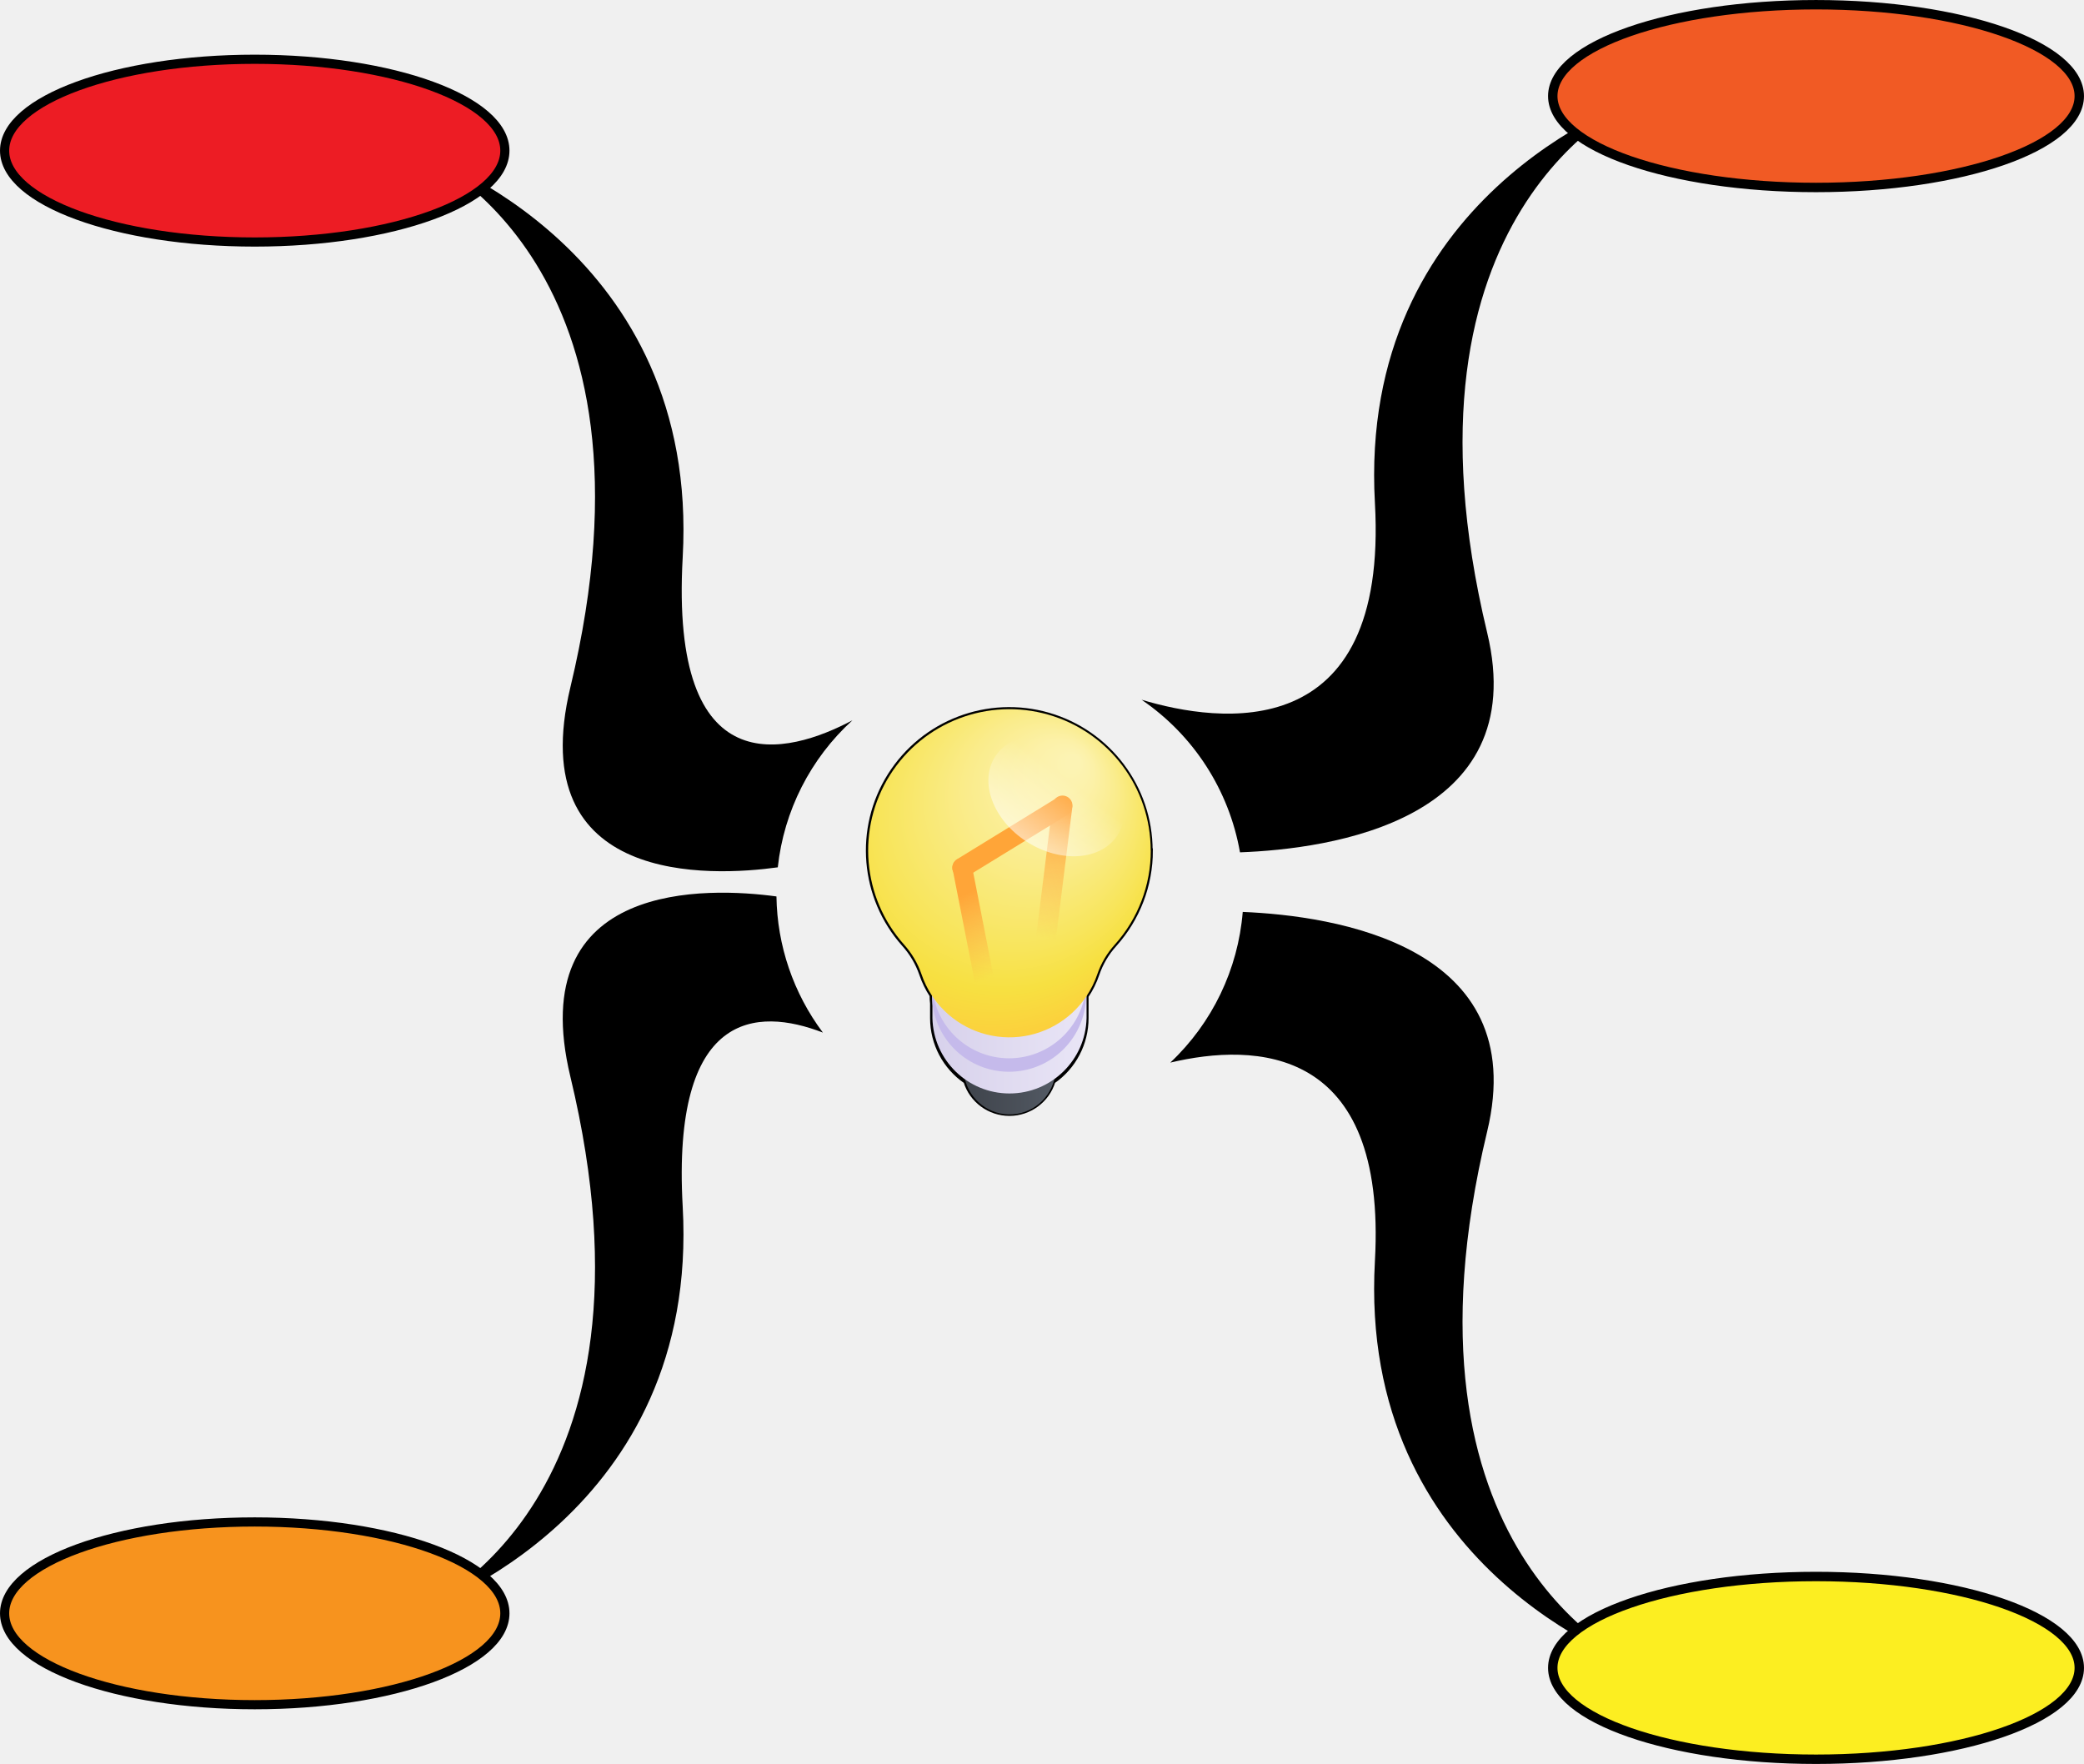
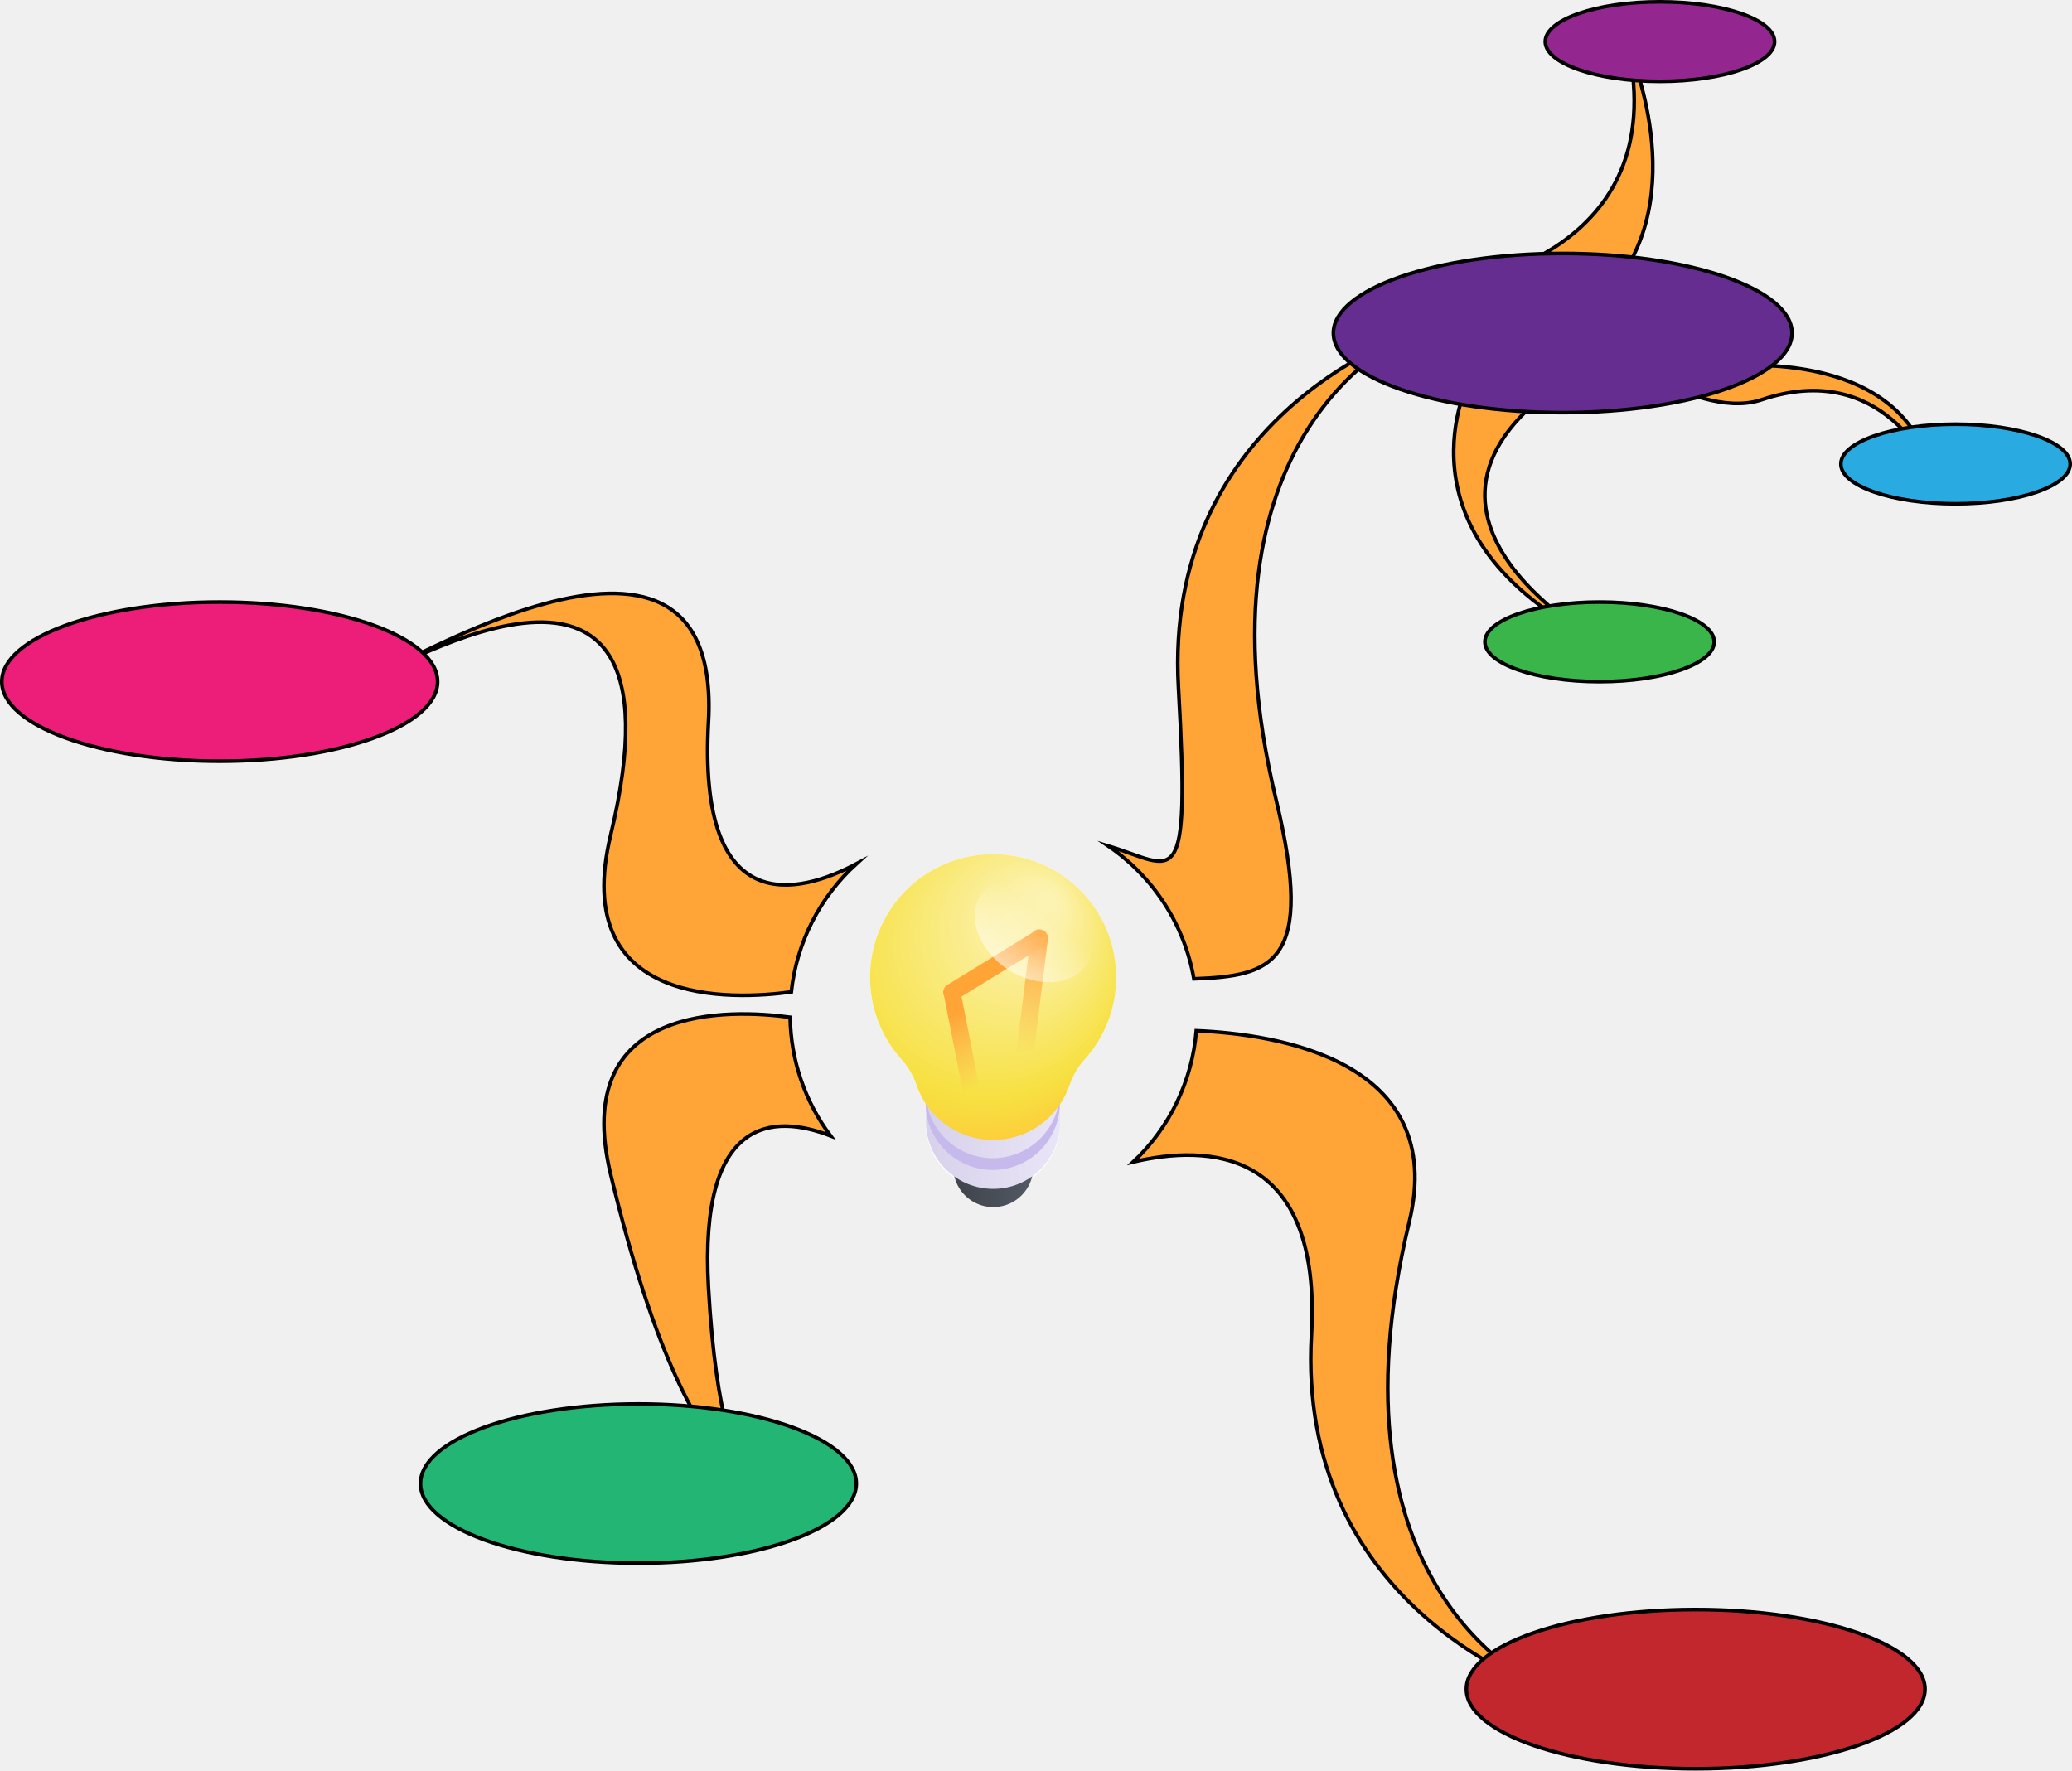
- <svg xmlns="http://www.w3.org/2000/svg" xmlns:xlink="http://www.w3.org/1999/xlink" id="Layer_1" data-name="Layer 1" viewBox="0 0 499.04 422.38">
+ <svg xmlns="http://www.w3.org/2000/svg" xmlns:xlink="http://www.w3.org/1999/xlink" id="Layer_1" data-name="Layer 1" viewBox="0 0 569.6 486.77">
  <defs>
    <linearGradient id="linear-gradient" x1="284.92" y1="343.04" x2="309.16" y2="343.04" gradientUnits="userSpaceOnUse">
      <stop offset="0.1" stop-color="#41464e" />
      <stop offset="0.59" stop-color="#4b515a" />
      <stop offset="1" stop-color="#565d68" />
    </linearGradient>
    <linearGradient id="linear-gradient-2" x1="277.51" y1="337.11" x2="318.01" y2="337.11" gradientUnits="userSpaceOnUse">
      <stop offset="0" stop-color="#d7d1eb" />
      <stop offset="0.9" stop-color="#e9e5f6" />
    </linearGradient>
    <radialGradient id="radial-gradient" cx="286.96" cy="294.48" fx="311.863" fy="271.436" r="54.96" gradientUnits="userSpaceOnUse">
      <stop offset="0.03" stop-color="#fcf3b3" />
      <stop offset="0.14" stop-color="#fcf1a8" />
      <stop offset="0.33" stop-color="#faec8b" />
      <stop offset="0.58" stop-color="#f8e55c" />
      <stop offset="0.71" stop-color="#f7e041" />
      <stop offset="0.95" stop-color="#ffc538" />
    </radialGradient>
    <linearGradient id="linear-gradient-3" x1="314.72" y1="820.66" x2="310.51" y2="789.76" gradientTransform="matrix(1, 0, 0, -1, -6, 1104)" gradientUnits="userSpaceOnUse">
      <stop offset="0" stop-color="#ffa538" />
      <stop offset="1" stop-color="#ffa538" stop-opacity="0" />
    </linearGradient>
    <linearGradient id="linear-gradient-4" x1="290.56" y1="799.99" x2="298.49" y2="780.9" xlink:href="#linear-gradient-3" />
    <linearGradient id="linear-gradient-5" x1="296.82" y1="802.11" x2="316.03" y2="827.57" gradientTransform="matrix(1, 0, 0, -1, -6, 1104)" gradientUnits="userSpaceOnUse">
      <stop offset="0" stop-color="#fff" />
      <stop offset="1" stop-color="#fff" stop-opacity="0" />
    </linearGradient>
  </defs>
-   <path d="M410.35,241.12c10.85,45.11-37.69,51.82-59.19,52.61a55.87,55.87,0,0,0-23.57-36.54c18.53,5.58,59.16,11.33,55.88-47.13-4.11-73.26,60.4-96,64.28-97.34C444.06,114.28,386.14,140.42,410.35,241.12Z" transform="translate(-54.23 -89.64)" />
-   <path d="M258.35,262.12a55.72,55.72,0,0,0-17.87,35.2c-15.88,2.2-61.11,4.52-49.66-43.14,24.21-100.7-33.7-126.84-37.39-128.4,3.88,1.3,68.39,24.08,64.28,97.34C214.63,278,242.76,270.38,258.35,262.12Z" transform="translate(-54.23 -89.64)" />
-   <ellipse cx="61" cy="36.07" rx="59.9" ry="21.88" style="fill: #ed1c24;stroke: #000;stroke-miterlimit: 10;stroke-width: 2.197px" />
-   <ellipse cx="434.87" cy="23.01" rx="63.04" ry="21.88" style="fill: #f15a24;stroke: #000;stroke-miterlimit: 10;stroke-width: 2.254px" />
-   <path d="M153.24,125.71" transform="translate(-54.23 -89.64)" style="fill: none;stroke: #000;stroke-miterlimit: 10;stroke-width: 1.328px" />
-   <path d="M447.75,488.94c-3.88-1.3-68.39-24.08-64.28-97.34,2.91-51.77-28.79-52.31-49-47.52A55.79,55.79,0,0,0,351.82,308c21.81.9,69.27,7.92,58.53,52.58C386.14,461.24,444.06,487.38,447.75,488.94Z" transform="translate(-54.23 -89.64)" />
-   <path d="M251.28,336.89c-15.82-6.11-36.2-5.28-33.57,41.65,4.11,73.26-60.4,96-64.28,97.34,3.69-1.56,61.6-27.7,37.39-128.4-11.38-47.36,33.19-45.38,49.34-43.19A55.68,55.68,0,0,0,251.28,336.89Z" transform="translate(-54.23 -89.64)" />
-   <ellipse cx="61" cy="386.31" rx="59.9" ry="21.88" style="fill: #f7931e;stroke: #000;stroke-miterlimit: 10;stroke-width: 2.197px" />
-   <ellipse cx="434.87" cy="399.37" rx="63.04" ry="21.88" style="fill: #fcee21;stroke: #000;stroke-miterlimit: 10;stroke-width: 2.254px" />
-   <path d="M153.24,476" transform="translate(-54.23 -89.64)" style="fill: none;stroke: #000;stroke-miterlimit: 10;stroke-width: 1.328px" />
-   <path d="M329.8,293.28a33.7,33.7,0,0,1-8.62,22.55A20.39,20.39,0,0,0,317,322.9a21.92,21.92,0,0,1-2.6,5.27v5.27a18.44,18.44,0,0,1-7.95,15.18,11,11,0,0,1-21,0,18.42,18.42,0,0,1-8-15.18v-3.51a15.39,15.39,0,0,1-.12-1.93,22.1,22.1,0,0,1-2.48-5.1,20.75,20.75,0,0,0-4.2-7.11,33.83,33.83,0,1,1,59.09-22.51Z" transform="translate(-54.23 -89.64)" style="fill: #fff;stroke: #000;stroke-miterlimit: 10" />
+   <path d="M373.79,244.65c10.85,45.11-1.13,48.29-22.63,49.08a55.87,55.87,0,0,0-23.57-36.54c18.53,5.58,22.6,14.86,19.32-43.6-4.11-73.26,60.4-96,64.28-97.34C407.5,117.81,349.58,144,373.79,244.65Z" transform="translate(-22.95 -24.62)" style="fill: #ffa538;stroke: #000;stroke-miterlimit: 10" />
+   <path d="M258.35,262.12a55.72,55.72,0,0,0-17.87,35.2c-15.88,2.2-61.11,4.52-49.66-43.14,24.21-100.7-65.57-40.53-69.26-42.09,3.88,1.3,100.26-62.23,96.15,11C214.63,278,242.76,270.38,258.35,262.12Z" transform="translate(-22.95 -24.62)" style="fill: #ffa538;stroke: #000;stroke-miterlimit: 10" />
+   <ellipse cx="60.4" cy="187.4" rx="59.9" ry="21.88" style="fill: #ed1e79;stroke: #000;stroke-miterlimit: 10" />
+   <path d="M121.36,212" transform="translate(-22.95 -24.62)" style="fill: none;stroke: #000;stroke-miterlimit: 10" />
+   <path d="M447.75,488.94c-3.88-1.3-68.39-24.08-64.28-97.34,2.91-51.77-28.79-52.31-49-47.52A55.79,55.79,0,0,0,351.82,308c21.81.9,69.27,7.92,58.53,52.58C386.14,461.24,444.06,487.38,447.75,488.94Z" transform="translate(-22.95 -24.62)" style="fill: #ffa538;stroke: #000;stroke-miterlimit: 10" />
+   <path d="M251.28,336.89c-15.82-6.11-36.2-5.28-33.57,41.65,4.11,73.26,22.83,52.58,18.95,53.88,3.69-1.56-21.63,15.76-45.84-84.94-11.38-47.36,33.19-45.38,49.34-43.19A55.68,55.68,0,0,0,251.28,336.89Z" transform="translate(-22.95 -24.62)" style="fill: #ffa538;stroke: #000;stroke-miterlimit: 10" />
+   <ellipse cx="175.5" cy="407.87" rx="59.9" ry="21.88" style="fill: #22b573;stroke: #000;stroke-miterlimit: 10" />
+   <ellipse cx="466.15" cy="464.39" rx="63.04" ry="21.88" style="fill: #c1272d;stroke: #000;stroke-miterlimit: 10" />
+   <path d="M236.47,432.49" transform="translate(-22.95 -24.62)" style="fill: none;stroke: #000;stroke-miterlimit: 10" />
+   <path d="M329.8,293.28a33.7,33.7,0,0,1-8.62,22.55A20.39,20.39,0,0,0,317,322.9a21.92,21.92,0,0,1-2.6,5.27v5.27a18.44,18.44,0,0,1-7.95,15.18,11,11,0,0,1-21,0,18.42,18.42,0,0,1-8-15.18v-3.51a15.39,15.39,0,0,1-.12-1.93,22.1,22.1,0,0,1-2.48-5.1,20.75,20.75,0,0,0-4.2-7.11,33.83,33.83,0,1,1,59.09-22.51Z" transform="translate(-22.95 -24.62)" style="fill: #fff" />
  <g>
-     <path d="M307,329.84V345.2a11,11,0,0,1-21.54,3.42,10.7,10.7,0,0,1-.55-3.42V331.74Z" transform="translate(-54.23 -89.64)" style="fill: url(#linear-gradient)" />
-     <path d="M314.42,322.33v11.11a18.46,18.46,0,0,1-36.91,0v-7.93l10.18-.88,4.44-.38Z" transform="translate(-54.23 -89.64)" style="fill: url(#linear-gradient-2)" />
-     <path d="M314.31,324.58v3.29c0,.16,0,.32,0,.48a18.46,18.46,0,0,1-36.79,1.58,15.39,15.39,0,0,1-.12-1.93v-3.42a17.53,17.53,0,0,0,.12,2.06,15.39,15.39,0,0,0,.35,2.05,18.46,18.46,0,0,0,35.89.44A19,19,0,0,0,314.31,324.58Z" transform="translate(-54.23 -89.64)" style="fill: #c5baeb" />
-     <path d="M329.8,293.28a33.7,33.7,0,0,1-8.62,22.55A20.39,20.39,0,0,0,317,322.9a21.92,21.92,0,0,1-2.6,5.27.94.94,0,0,1-.12.18l-.55.78a22.22,22.22,0,0,1-35.89-.44l-.35-.5-.12-.19a22.1,22.1,0,0,1-2.48-5.1,20.75,20.75,0,0,0-4.2-7.11,33.83,33.83,0,1,1,59.09-22.51Z" transform="translate(-54.23 -89.64)" style="fill: url(#radial-gradient)" />
-     <path d="M304.64,317.23l-.32,0a2.39,2.39,0,0,1-2.05-2.69l4-32.13A2.39,2.39,0,1,1,311,283l-4,32.13a2.39,2.39,0,0,1-2.37,2.07Z" transform="translate(-54.23 -89.64)" style="fill: url(#linear-gradient-3)" />
-     <path d="M289.83,326a2.38,2.38,0,0,1-2.21-1.47l-5.16-26.17a2.39,2.39,0,0,1,4.42-1.83L292,322.66a2.38,2.38,0,0,1-1.29,3.12,2.29,2.29,0,0,1-.92.18Z" transform="translate(-54.23 -89.64)" style="fill: url(#linear-gradient-4)" />
-     <path d="M284.67,299.8a2.39,2.39,0,0,1-1.25-4.43l23.93-14.7a2.39,2.39,0,0,1,2.5,4.08l-23.93,14.69a2.38,2.38,0,0,1-1.25.36Z" transform="translate(-54.23 -89.64)" style="fill: #ffa538" />
-     <path d="M314.24,269.21c-8.09-5.19-17.81-4.48-21.71,1.59s-.5,15.21,7.59,20.4,17.82,4.49,21.72-1.59S322.33,274.41,314.24,269.21Z" transform="translate(-54.23 -89.64)" style="fill: url(#linear-gradient-5)" />
+     <path d="M307,329.84V345.2a11,11,0,0,1-21.54,3.42,10.7,10.7,0,0,1-.55-3.42V331.74Z" transform="translate(-22.95 -24.62)" style="fill: url(#linear-gradient)" />
+     <path d="M314.42,322.33v11.11a18.46,18.46,0,0,1-36.91,0v-7.93l10.18-.88,4.44-.38Z" transform="translate(-22.95 -24.62)" style="fill: url(#linear-gradient-2)" />
+     <path d="M314.31,324.58v3.29c0,.16,0,.32,0,.48a18.46,18.46,0,0,1-36.79,1.58,15.39,15.39,0,0,1-.12-1.93v-3.42a17.53,17.53,0,0,0,.12,2.06,15.39,15.39,0,0,0,.35,2.05,18.46,18.46,0,0,0,35.89.44A19,19,0,0,0,314.31,324.58Z" transform="translate(-22.95 -24.62)" style="fill: #c5baeb" />
+     <path d="M329.8,293.28a33.7,33.7,0,0,1-8.62,22.55A20.39,20.39,0,0,0,317,322.9a21.92,21.92,0,0,1-2.6,5.27.94.94,0,0,1-.12.18l-.55.78a22.22,22.22,0,0,1-35.89-.44l-.35-.5-.12-.19a22.1,22.1,0,0,1-2.48-5.1,20.75,20.75,0,0,0-4.2-7.11,33.83,33.83,0,1,1,59.09-22.51Z" transform="translate(-22.95 -24.62)" style="fill: url(#radial-gradient)" />
+     <path d="M304.64,317.23l-.32,0a2.39,2.39,0,0,1-2.05-2.69l4-32.13A2.39,2.39,0,1,1,311,283l-4,32.13a2.39,2.39,0,0,1-2.37,2.07Z" transform="translate(-22.95 -24.62)" style="fill: url(#linear-gradient-3)" />
+     <path d="M289.83,326a2.38,2.38,0,0,1-2.21-1.47l-5.16-26.17a2.39,2.39,0,0,1,4.42-1.83L292,322.66a2.38,2.38,0,0,1-1.29,3.12,2.29,2.29,0,0,1-.92.18Z" transform="translate(-22.95 -24.62)" style="fill: url(#linear-gradient-4)" />
+     <path d="M284.67,299.8a2.39,2.39,0,0,1-1.25-4.43l23.93-14.7a2.39,2.39,0,0,1,2.5,4.08l-23.93,14.69a2.38,2.38,0,0,1-1.25.36Z" transform="translate(-22.95 -24.62)" style="fill: #ffa538" />
+     <path d="M314.24,269.21c-8.09-5.19-17.81-4.48-21.71,1.59s-.5,15.21,7.59,20.4,17.82,4.49,21.72-1.59S322.33,274.41,314.24,269.21Z" transform="translate(-22.95 -24.62)" style="fill: url(#linear-gradient-5)" />
  </g>
+   <path d="M425,102.41s57.65-8.12,45.53-64.94c0,0,18.35,40.94-5.29,67.41Z" transform="translate(-22.95 -24.62)" style="fill: #ffa538;stroke: #000;stroke-miterlimit: 10" />
+   <path d="M496.53,125.47s48.29-6.12,57,28.12c0,0-13-30.35-46.33-19.06-10.35,3.5-23.42-3.18-23.42-3.18Z" transform="translate(-22.95 -24.62)" style="fill: #ffa538;stroke: #000;stroke-miterlimit: 10" />
+   <path d="M427.12,128.53s-23.3,43.06,35.55,72.55c0,0-69-38-2.85-76.08C490.63,107.24,427.12,128.53,427.12,128.53Z" transform="translate(-22.95 -24.62)" style="fill: #ffa538;stroke: #000;stroke-miterlimit: 10" />
+   <ellipse cx="429.59" cy="91.56" rx="63.04" ry="21.88" style="fill: #662d91;stroke: #000;stroke-miterlimit: 10" />
+   <ellipse cx="439.72" cy="176.46" rx="31.52" ry="10.94" style="fill: #39b54a;stroke: #000;stroke-miterlimit: 10" />
+   <ellipse cx="456.32" cy="11.44" rx="31.52" ry="10.94" style="fill: #93278f;stroke: #000;stroke-miterlimit: 10" />
+   <ellipse cx="537.58" cy="127.56" rx="31.52" ry="10.94" style="fill: #29abe2;stroke: #000;stroke-miterlimit: 10" />
</svg>
